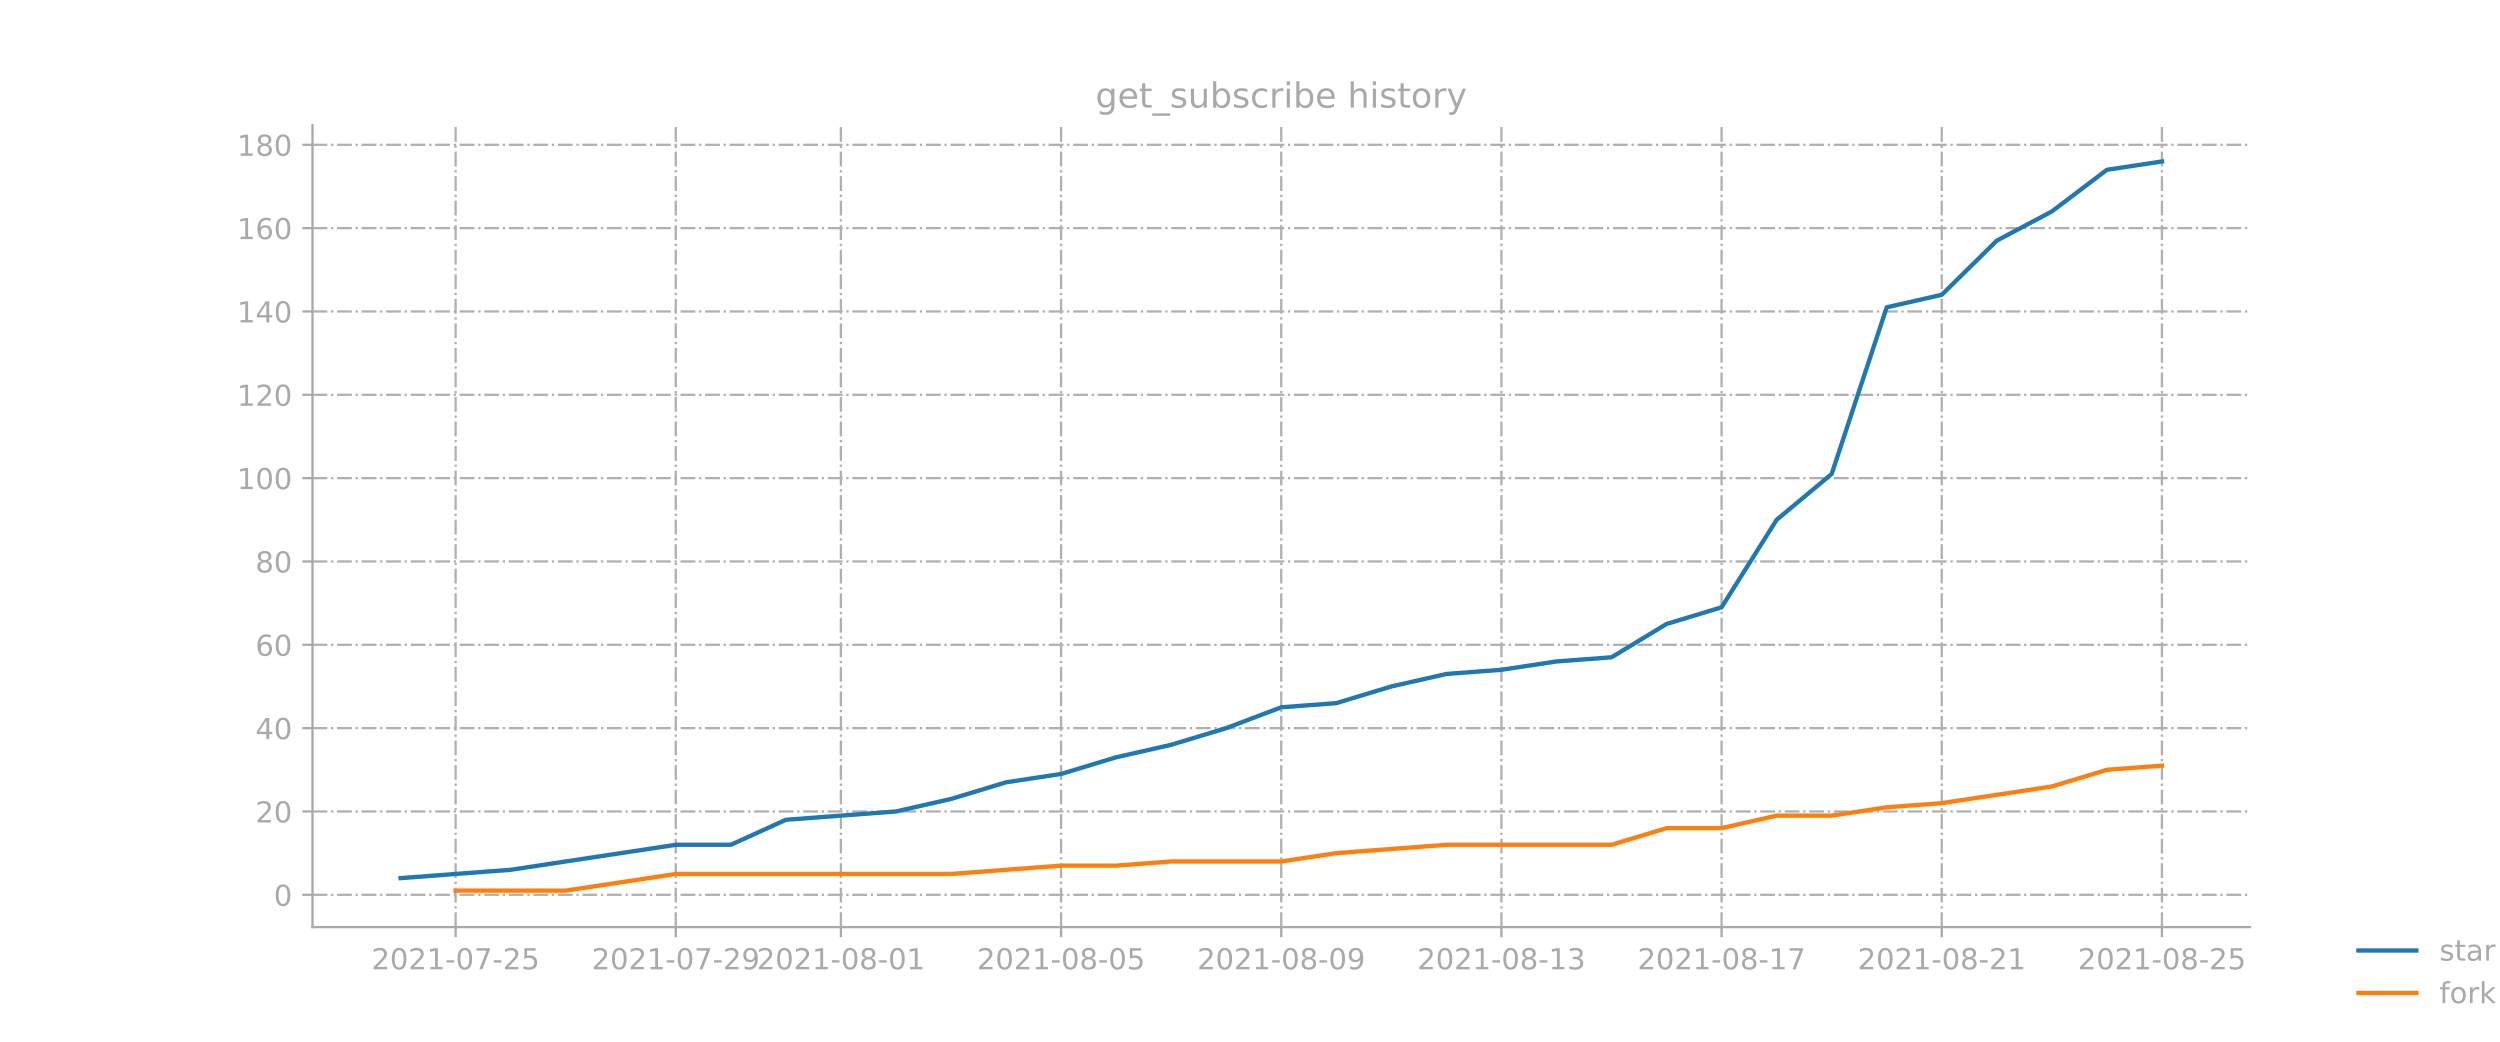
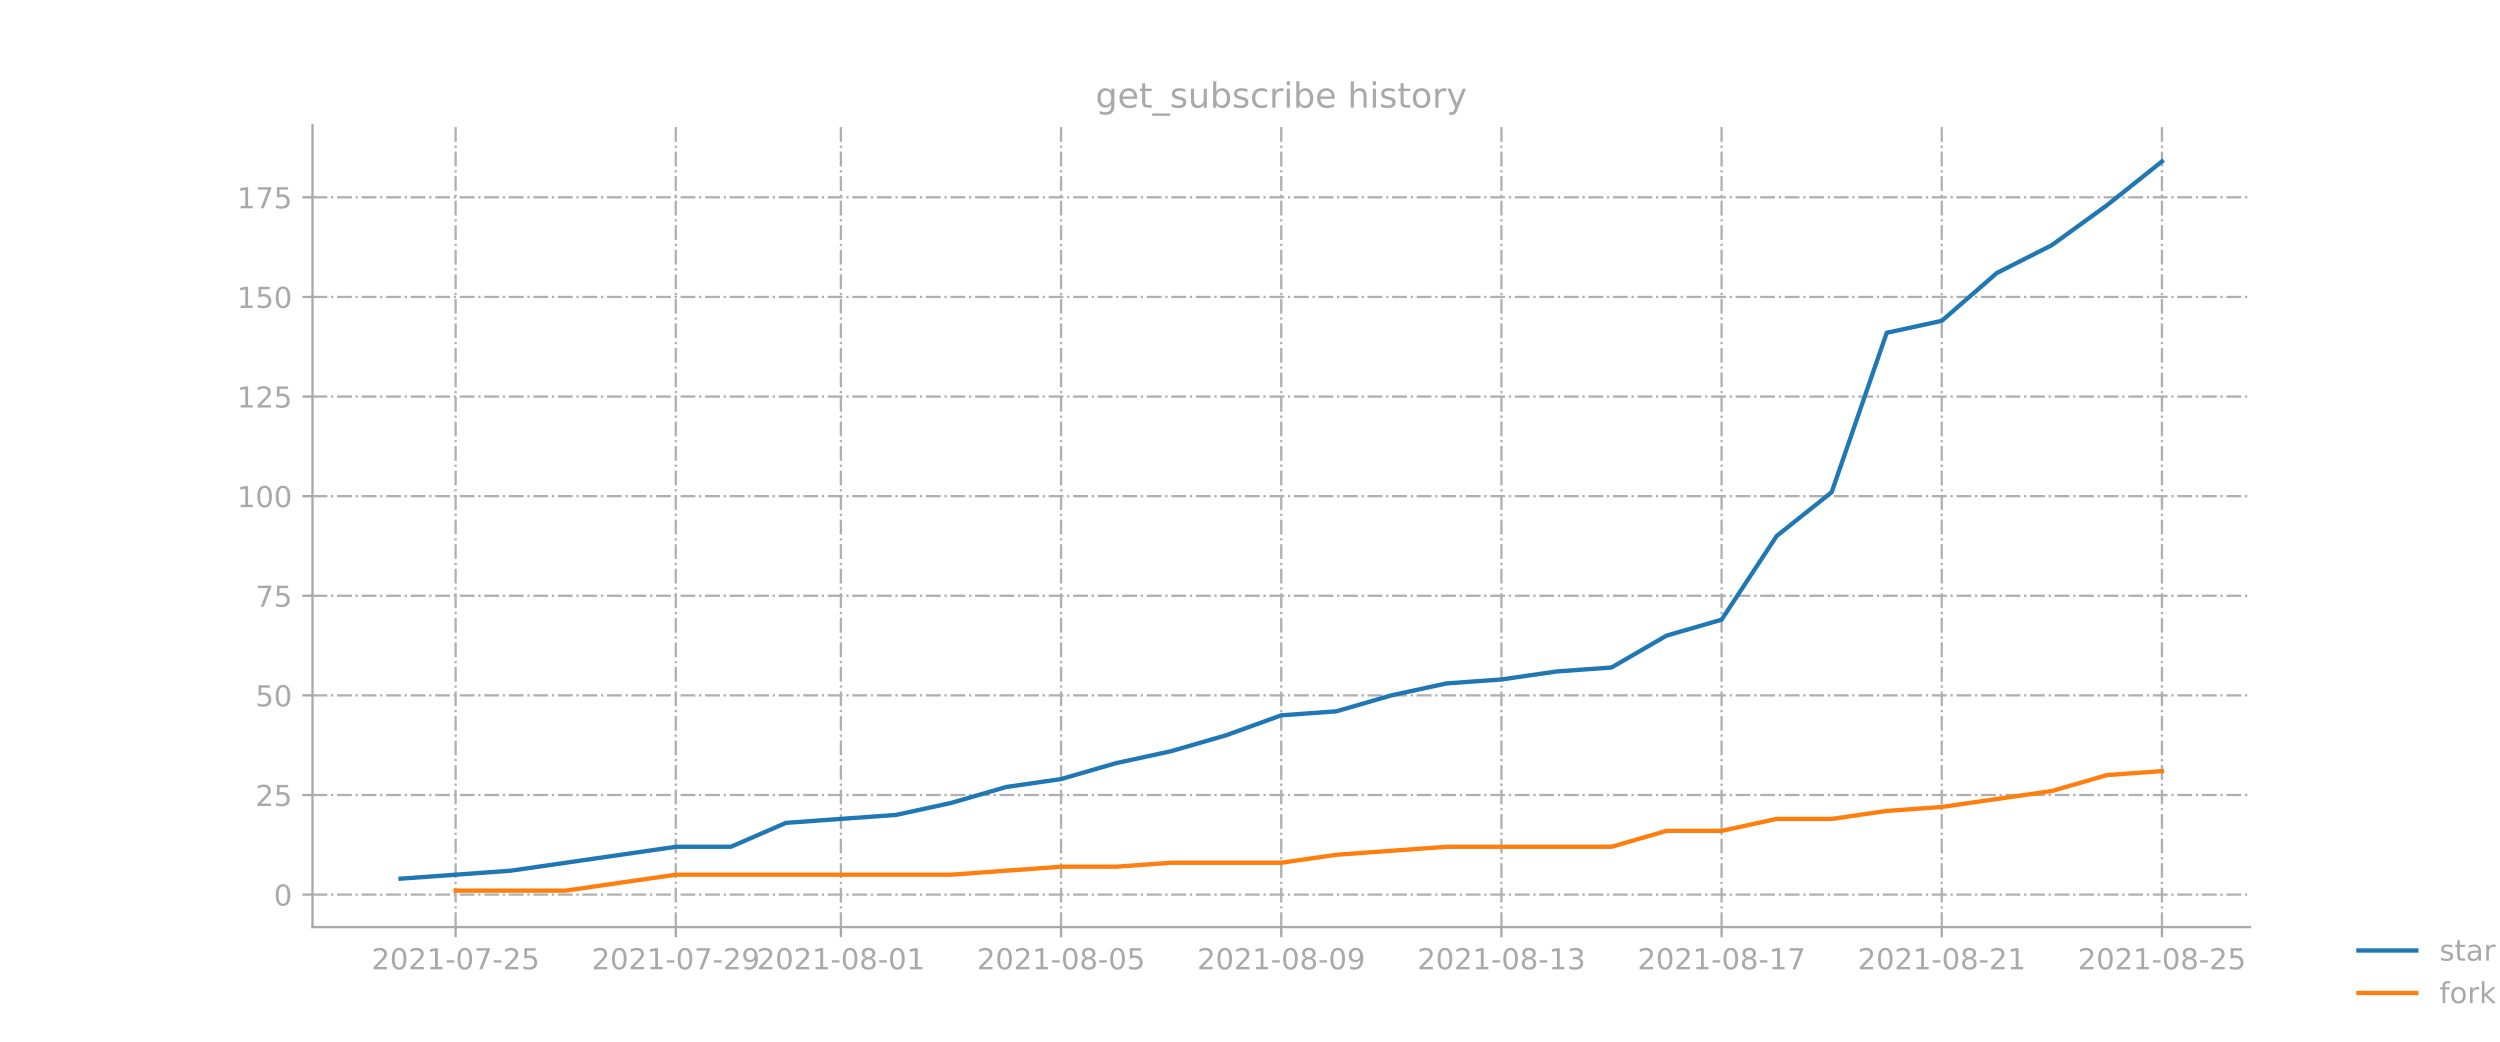
<svg xmlns="http://www.w3.org/2000/svg" xmlns:xlink="http://www.w3.org/1999/xlink" height="360pt" version="1.1" viewBox="0 0 864 360" width="864pt">
  <defs>
    <style type="text/css">*{stroke-linecap:butt;stroke-linejoin:round;}</style>
  </defs>
  <g id="figure_1">
    <g id="patch_1">
      <path d="M 0 360  L 864 360  L 864 0  L 0 0  z " style="fill:none;opacity:0;" />
    </g>
    <g id="axes_1">
      <g id="patch_2">
        <path d="M 108 320.4  L 777.6 320.4  L 777.6 43.2  L 108 43.2  z " style="fill:none;opacity:0;" />
      </g>
      <g id="matplotlib.axis_1">
        <g id="xtick_1">
          <g id="line2d_1">
-             <path clip-path="url(#p107ce3ebb6)" d="M 157.459 320.4  L 157.459 43.2  " style="fill:none;stroke:#b0b0b0;stroke-dasharray:5.12,1.28,0.8,1.28;stroke-dashoffset:0;stroke-width:0.8;" />
+             <path clip-path="url(#p803d19dcb1)" d="M 157.459 320.4  L 157.459 43.2  " style="fill:none;stroke:#b0b0b0;stroke-dasharray:5.12,1.28,0.8,1.28;stroke-dashoffset:0;stroke-width:0.8;" />
          </g>
          <g id="line2d_2">
            <defs>
-               <path d="M 0 0  L 0 3.5  " id="m30a143516e" style="stroke:#a9a9a9;stroke-width:0.8;" />
+               <path d="M 0 0  L 0 3.5  " id="mde7a9a4453" style="stroke:#a9a9a9;stroke-width:0.8;" />
            </defs>
            <g>
-               <use style="fill:#a9a9a9;stroke:#a9a9a9;stroke-width:0.8;" x="157.459" xlink:href="#m30a143516e" y="320.4" />
+               <use style="fill:#a9a9a9;stroke:#a9a9a9;stroke-width:0.8;" x="157.459" xlink:href="#mde7a9a4453" y="320.4" />
            </g>
          </g>
          <g id="text_1">
            <g style="fill:#a9a9a9;" transform="translate(128.4013 334.9984)scale(0.1 -0.1)">
              <defs>
                <path d="M 1228 531  L 3431 531  L 3431 0  L 469 0  L 469 531  Q 828 903 1448 1529  Q 2069 2156 2228 2338  Q 2531 2678 2651 2914  Q 2772 3150 2772 3378  Q 2772 3750 2511 3984  Q 2250 4219 1831 4219  Q 1534 4219 1204 4116  Q 875 4013 500 3803  L 500 4441  Q 881 4594 1212 4672  Q 1544 4750 1819 4750  Q 2544 4750 2975 4387  Q 3406 4025 3406 3419  Q 3406 3131 3298 2873  Q 3191 2616 2906 2266  Q 2828 2175 2409 1742  Q 1991 1309 1228 531  z " id="DejaVuSans-32" transform="scale(0.015625)" />
                <path d="M 2034 4250  Q 1547 4250 1301 3770  Q 1056 3291 1056 2328  Q 1056 1369 1301 889  Q 1547 409 2034 409  Q 2525 409 2770 889  Q 3016 1369 3016 2328  Q 3016 3291 2770 3770  Q 2525 4250 2034 4250  z M 2034 4750  Q 2819 4750 3233 4129  Q 3647 3509 3647 2328  Q 3647 1150 3233 529  Q 2819 -91 2034 -91  Q 1250 -91 836 529  Q 422 1150 422 2328  Q 422 3509 836 4129  Q 1250 4750 2034 4750  z " id="DejaVuSans-30" transform="scale(0.015625)" />
                <path d="M 794 531  L 1825 531  L 1825 4091  L 703 3866  L 703 4441  L 1819 4666  L 2450 4666  L 2450 531  L 3481 531  L 3481 0  L 794 0  L 794 531  z " id="DejaVuSans-31" transform="scale(0.015625)" />
                <path d="M 313 2009  L 1997 2009  L 1997 1497  L 313 1497  L 313 2009  z " id="DejaVuSans-2d" transform="scale(0.015625)" />
                <path d="M 525 4666  L 3525 4666  L 3525 4397  L 1831 0  L 1172 0  L 2766 4134  L 525 4134  L 525 4666  z " id="DejaVuSans-37" transform="scale(0.015625)" />
                <path d="M 691 4666  L 3169 4666  L 3169 4134  L 1269 4134  L 1269 2991  Q 1406 3038 1543 3061  Q 1681 3084 1819 3084  Q 2600 3084 3056 2656  Q 3513 2228 3513 1497  Q 3513 744 3044 326  Q 2575 -91 1722 -91  Q 1428 -91 1123 -41  Q 819 9 494 109  L 494 744  Q 775 591 1075 516  Q 1375 441 1709 441  Q 2250 441 2565 725  Q 2881 1009 2881 1497  Q 2881 1984 2565 2268  Q 2250 2553 1709 2553  Q 1456 2553 1204 2497  Q 953 2441 691 2322  L 691 4666  z " id="DejaVuSans-35" transform="scale(0.015625)" />
              </defs>
              <use xlink:href="#DejaVuSans-32" />
              <use x="63.623" xlink:href="#DejaVuSans-30" />
              <use x="127.246" xlink:href="#DejaVuSans-32" />
              <use x="190.869" xlink:href="#DejaVuSans-31" />
              <use x="254.492" xlink:href="#DejaVuSans-2d" />
              <use x="290.576" xlink:href="#DejaVuSans-30" />
              <use x="354.199" xlink:href="#DejaVuSans-37" />
              <use x="417.822" xlink:href="#DejaVuSans-2d" />
              <use x="453.906" xlink:href="#DejaVuSans-32" />
              <use x="517.529" xlink:href="#DejaVuSans-35" />
            </g>
          </g>
        </g>
        <g id="xtick_2">
          <g id="line2d_3">
-             <path clip-path="url(#p107ce3ebb6)" d="M 233.55 320.4  L 233.55 43.2  " style="fill:none;stroke:#b0b0b0;stroke-dasharray:5.12,1.28,0.8,1.28;stroke-dashoffset:0;stroke-width:0.8;" />
+             <path clip-path="url(#p803d19dcb1)" d="M 233.55 320.4  L 233.55 43.2  " style="fill:none;stroke:#b0b0b0;stroke-dasharray:5.12,1.28,0.8,1.28;stroke-dashoffset:0;stroke-width:0.8;" />
          </g>
          <g id="line2d_4">
            <g>
-               <use style="fill:#a9a9a9;stroke:#a9a9a9;stroke-width:0.8;" x="233.55" xlink:href="#m30a143516e" y="320.4" />
+               <use style="fill:#a9a9a9;stroke:#a9a9a9;stroke-width:0.8;" x="233.55" xlink:href="#mde7a9a4453" y="320.4" />
            </g>
          </g>
          <g id="text_2">
            <g style="fill:#a9a9a9;" transform="translate(204.4922 334.9984)scale(0.1 -0.1)">
              <defs>
                <path d="M 703 97  L 703 672  Q 941 559 1184 500  Q 1428 441 1663 441  Q 2288 441 2617 861  Q 2947 1281 2994 2138  Q 2813 1869 2534 1725  Q 2256 1581 1919 1581  Q 1219 1581 811 2004  Q 403 2428 403 3163  Q 403 3881 828 4315  Q 1253 4750 1959 4750  Q 2769 4750 3195 4129  Q 3622 3509 3622 2328  Q 3622 1225 3098 567  Q 2575 -91 1691 -91  Q 1453 -91 1209 -44  Q 966 3 703 97  z M 1959 2075  Q 2384 2075 2632 2365  Q 2881 2656 2881 3163  Q 2881 3666 2632 3958  Q 2384 4250 1959 4250  Q 1534 4250 1286 3958  Q 1038 3666 1038 3163  Q 1038 2656 1286 2365  Q 1534 2075 1959 2075  z " id="DejaVuSans-39" transform="scale(0.015625)" />
              </defs>
              <use xlink:href="#DejaVuSans-32" />
              <use x="63.623" xlink:href="#DejaVuSans-30" />
              <use x="127.246" xlink:href="#DejaVuSans-32" />
              <use x="190.869" xlink:href="#DejaVuSans-31" />
              <use x="254.492" xlink:href="#DejaVuSans-2d" />
              <use x="290.576" xlink:href="#DejaVuSans-30" />
              <use x="354.199" xlink:href="#DejaVuSans-37" />
              <use x="417.822" xlink:href="#DejaVuSans-2d" />
              <use x="453.906" xlink:href="#DejaVuSans-32" />
              <use x="517.529" xlink:href="#DejaVuSans-39" />
            </g>
          </g>
        </g>
        <g id="xtick_3">
          <g id="line2d_5">
-             <path clip-path="url(#p107ce3ebb6)" d="M 290.618 320.4  L 290.618 43.2  " style="fill:none;stroke:#b0b0b0;stroke-dasharray:5.12,1.28,0.8,1.28;stroke-dashoffset:0;stroke-width:0.8;" />
+             <path clip-path="url(#p803d19dcb1)" d="M 290.618 320.4  L 290.618 43.2  " style="fill:none;stroke:#b0b0b0;stroke-dasharray:5.12,1.28,0.8,1.28;stroke-dashoffset:0;stroke-width:0.8;" />
          </g>
          <g id="line2d_6">
            <g>
-               <use style="fill:#a9a9a9;stroke:#a9a9a9;stroke-width:0.8;" x="290.618" xlink:href="#m30a143516e" y="320.4" />
+               <use style="fill:#a9a9a9;stroke:#a9a9a9;stroke-width:0.8;" x="290.618" xlink:href="#mde7a9a4453" y="320.4" />
            </g>
          </g>
          <g id="text_3">
            <g style="fill:#a9a9a9;" transform="translate(261.5604 334.9984)scale(0.1 -0.1)">
              <defs>
                <path d="M 2034 2216  Q 1584 2216 1326 1975  Q 1069 1734 1069 1313  Q 1069 891 1326 650  Q 1584 409 2034 409  Q 2484 409 2743 651  Q 3003 894 3003 1313  Q 3003 1734 2745 1975  Q 2488 2216 2034 2216  z M 1403 2484  Q 997 2584 770 2862  Q 544 3141 544 3541  Q 544 4100 942 4425  Q 1341 4750 2034 4750  Q 2731 4750 3128 4425  Q 3525 4100 3525 3541  Q 3525 3141 3298 2862  Q 3072 2584 2669 2484  Q 3125 2378 3379 2068  Q 3634 1759 3634 1313  Q 3634 634 3220 271  Q 2806 -91 2034 -91  Q 1263 -91 848 271  Q 434 634 434 1313  Q 434 1759 690 2068  Q 947 2378 1403 2484  z M 1172 3481  Q 1172 3119 1398 2916  Q 1625 2713 2034 2713  Q 2441 2713 2670 2916  Q 2900 3119 2900 3481  Q 2900 3844 2670 4047  Q 2441 4250 2034 4250  Q 1625 4250 1398 4047  Q 1172 3844 1172 3481  z " id="DejaVuSans-38" transform="scale(0.015625)" />
              </defs>
              <use xlink:href="#DejaVuSans-32" />
              <use x="63.623" xlink:href="#DejaVuSans-30" />
              <use x="127.246" xlink:href="#DejaVuSans-32" />
              <use x="190.869" xlink:href="#DejaVuSans-31" />
              <use x="254.492" xlink:href="#DejaVuSans-2d" />
              <use x="290.576" xlink:href="#DejaVuSans-30" />
              <use x="354.199" xlink:href="#DejaVuSans-38" />
              <use x="417.822" xlink:href="#DejaVuSans-2d" />
              <use x="453.906" xlink:href="#DejaVuSans-30" />
              <use x="517.529" xlink:href="#DejaVuSans-31" />
            </g>
          </g>
        </g>
        <g id="xtick_4">
          <g id="line2d_7">
-             <path clip-path="url(#p107ce3ebb6)" d="M 366.709 320.4  L 366.709 43.2  " style="fill:none;stroke:#b0b0b0;stroke-dasharray:5.12,1.28,0.8,1.28;stroke-dashoffset:0;stroke-width:0.8;" />
+             <path clip-path="url(#p803d19dcb1)" d="M 366.709 320.4  L 366.709 43.2  " style="fill:none;stroke:#b0b0b0;stroke-dasharray:5.12,1.28,0.8,1.28;stroke-dashoffset:0;stroke-width:0.8;" />
          </g>
          <g id="line2d_8">
            <g>
-               <use style="fill:#a9a9a9;stroke:#a9a9a9;stroke-width:0.8;" x="366.709" xlink:href="#m30a143516e" y="320.4" />
+               <use style="fill:#a9a9a9;stroke:#a9a9a9;stroke-width:0.8;" x="366.709" xlink:href="#mde7a9a4453" y="320.4" />
            </g>
          </g>
          <g id="text_4">
            <g style="fill:#a9a9a9;" transform="translate(337.6513 334.9984)scale(0.1 -0.1)">
              <use xlink:href="#DejaVuSans-32" />
              <use x="63.623" xlink:href="#DejaVuSans-30" />
              <use x="127.246" xlink:href="#DejaVuSans-32" />
              <use x="190.869" xlink:href="#DejaVuSans-31" />
              <use x="254.492" xlink:href="#DejaVuSans-2d" />
              <use x="290.576" xlink:href="#DejaVuSans-30" />
              <use x="354.199" xlink:href="#DejaVuSans-38" />
              <use x="417.822" xlink:href="#DejaVuSans-2d" />
              <use x="453.906" xlink:href="#DejaVuSans-30" />
              <use x="517.529" xlink:href="#DejaVuSans-35" />
            </g>
          </g>
        </g>
        <g id="xtick_5">
          <g id="line2d_9">
-             <path clip-path="url(#p107ce3ebb6)" d="M 442.8 320.4  L 442.8 43.2  " style="fill:none;stroke:#b0b0b0;stroke-dasharray:5.12,1.28,0.8,1.28;stroke-dashoffset:0;stroke-width:0.8;" />
+             <path clip-path="url(#p803d19dcb1)" d="M 442.8 320.4  L 442.8 43.2  " style="fill:none;stroke:#b0b0b0;stroke-dasharray:5.12,1.28,0.8,1.28;stroke-dashoffset:0;stroke-width:0.8;" />
          </g>
          <g id="line2d_10">
            <g>
-               <use style="fill:#a9a9a9;stroke:#a9a9a9;stroke-width:0.8;" x="442.8" xlink:href="#m30a143516e" y="320.4" />
+               <use style="fill:#a9a9a9;stroke:#a9a9a9;stroke-width:0.8;" x="442.8" xlink:href="#mde7a9a4453" y="320.4" />
            </g>
          </g>
          <g id="text_5">
            <g style="fill:#a9a9a9;" transform="translate(413.7422 334.9984)scale(0.1 -0.1)">
              <use xlink:href="#DejaVuSans-32" />
              <use x="63.623" xlink:href="#DejaVuSans-30" />
              <use x="127.246" xlink:href="#DejaVuSans-32" />
              <use x="190.869" xlink:href="#DejaVuSans-31" />
              <use x="254.492" xlink:href="#DejaVuSans-2d" />
              <use x="290.576" xlink:href="#DejaVuSans-30" />
              <use x="354.199" xlink:href="#DejaVuSans-38" />
              <use x="417.822" xlink:href="#DejaVuSans-2d" />
              <use x="453.906" xlink:href="#DejaVuSans-30" />
              <use x="517.529" xlink:href="#DejaVuSans-39" />
            </g>
          </g>
        </g>
        <g id="xtick_6">
          <g id="line2d_11">
-             <path clip-path="url(#p107ce3ebb6)" d="M 518.891 320.4  L 518.891 43.2  " style="fill:none;stroke:#b0b0b0;stroke-dasharray:5.12,1.28,0.8,1.28;stroke-dashoffset:0;stroke-width:0.8;" />
+             <path clip-path="url(#p803d19dcb1)" d="M 518.891 320.4  L 518.891 43.2  " style="fill:none;stroke:#b0b0b0;stroke-dasharray:5.12,1.28,0.8,1.28;stroke-dashoffset:0;stroke-width:0.8;" />
          </g>
          <g id="line2d_12">
            <g>
-               <use style="fill:#a9a9a9;stroke:#a9a9a9;stroke-width:0.8;" x="518.891" xlink:href="#m30a143516e" y="320.4" />
+               <use style="fill:#a9a9a9;stroke:#a9a9a9;stroke-width:0.8;" x="518.891" xlink:href="#mde7a9a4453" y="320.4" />
            </g>
          </g>
          <g id="text_6">
            <g style="fill:#a9a9a9;" transform="translate(489.8331 334.9984)scale(0.1 -0.1)">
              <defs>
                <path d="M 2597 2516  Q 3050 2419 3304 2112  Q 3559 1806 3559 1356  Q 3559 666 3084 287  Q 2609 -91 1734 -91  Q 1441 -91 1130 -33  Q 819 25 488 141  L 488 750  Q 750 597 1062 519  Q 1375 441 1716 441  Q 2309 441 2620 675  Q 2931 909 2931 1356  Q 2931 1769 2642 2001  Q 2353 2234 1838 2234  L 1294 2234  L 1294 2753  L 1863 2753  Q 2328 2753 2575 2939  Q 2822 3125 2822 3475  Q 2822 3834 2567 4026  Q 2313 4219 1838 4219  Q 1578 4219 1281 4162  Q 984 4106 628 3988  L 628 4550  Q 988 4650 1302 4700  Q 1616 4750 1894 4750  Q 2613 4750 3031 4423  Q 3450 4097 3450 3541  Q 3450 3153 3228 2886  Q 3006 2619 2597 2516  z " id="DejaVuSans-33" transform="scale(0.015625)" />
              </defs>
              <use xlink:href="#DejaVuSans-32" />
              <use x="63.623" xlink:href="#DejaVuSans-30" />
              <use x="127.246" xlink:href="#DejaVuSans-32" />
              <use x="190.869" xlink:href="#DejaVuSans-31" />
              <use x="254.492" xlink:href="#DejaVuSans-2d" />
              <use x="290.576" xlink:href="#DejaVuSans-30" />
              <use x="354.199" xlink:href="#DejaVuSans-38" />
              <use x="417.822" xlink:href="#DejaVuSans-2d" />
              <use x="453.906" xlink:href="#DejaVuSans-31" />
              <use x="517.529" xlink:href="#DejaVuSans-33" />
            </g>
          </g>
        </g>
        <g id="xtick_7">
          <g id="line2d_13">
-             <path clip-path="url(#p107ce3ebb6)" d="M 594.982 320.4  L 594.982 43.2  " style="fill:none;stroke:#b0b0b0;stroke-dasharray:5.12,1.28,0.8,1.28;stroke-dashoffset:0;stroke-width:0.8;" />
+             <path clip-path="url(#p803d19dcb1)" d="M 594.982 320.4  L 594.982 43.2  " style="fill:none;stroke:#b0b0b0;stroke-dasharray:5.12,1.28,0.8,1.28;stroke-dashoffset:0;stroke-width:0.8;" />
          </g>
          <g id="line2d_14">
            <g>
-               <use style="fill:#a9a9a9;stroke:#a9a9a9;stroke-width:0.8;" x="594.982" xlink:href="#m30a143516e" y="320.4" />
+               <use style="fill:#a9a9a9;stroke:#a9a9a9;stroke-width:0.8;" x="594.982" xlink:href="#mde7a9a4453" y="320.4" />
            </g>
          </g>
          <g id="text_7">
            <g style="fill:#a9a9a9;" transform="translate(565.924 334.9984)scale(0.1 -0.1)">
              <use xlink:href="#DejaVuSans-32" />
              <use x="63.623" xlink:href="#DejaVuSans-30" />
              <use x="127.246" xlink:href="#DejaVuSans-32" />
              <use x="190.869" xlink:href="#DejaVuSans-31" />
              <use x="254.492" xlink:href="#DejaVuSans-2d" />
              <use x="290.576" xlink:href="#DejaVuSans-30" />
              <use x="354.199" xlink:href="#DejaVuSans-38" />
              <use x="417.822" xlink:href="#DejaVuSans-2d" />
              <use x="453.906" xlink:href="#DejaVuSans-31" />
              <use x="517.529" xlink:href="#DejaVuSans-37" />
            </g>
          </g>
        </g>
        <g id="xtick_8">
          <g id="line2d_15">
-             <path clip-path="url(#p107ce3ebb6)" d="M 671.073 320.4  L 671.073 43.2  " style="fill:none;stroke:#b0b0b0;stroke-dasharray:5.12,1.28,0.8,1.28;stroke-dashoffset:0;stroke-width:0.8;" />
+             <path clip-path="url(#p803d19dcb1)" d="M 671.073 320.4  L 671.073 43.2  " style="fill:none;stroke:#b0b0b0;stroke-dasharray:5.12,1.28,0.8,1.28;stroke-dashoffset:0;stroke-width:0.8;" />
          </g>
          <g id="line2d_16">
            <g>
-               <use style="fill:#a9a9a9;stroke:#a9a9a9;stroke-width:0.8;" x="671.073" xlink:href="#m30a143516e" y="320.4" />
+               <use style="fill:#a9a9a9;stroke:#a9a9a9;stroke-width:0.8;" x="671.073" xlink:href="#mde7a9a4453" y="320.4" />
            </g>
          </g>
          <g id="text_8">
            <g style="fill:#a9a9a9;" transform="translate(642.0149 334.9984)scale(0.1 -0.1)">
              <use xlink:href="#DejaVuSans-32" />
              <use x="63.623" xlink:href="#DejaVuSans-30" />
              <use x="127.246" xlink:href="#DejaVuSans-32" />
              <use x="190.869" xlink:href="#DejaVuSans-31" />
              <use x="254.492" xlink:href="#DejaVuSans-2d" />
              <use x="290.576" xlink:href="#DejaVuSans-30" />
              <use x="354.199" xlink:href="#DejaVuSans-38" />
              <use x="417.822" xlink:href="#DejaVuSans-2d" />
              <use x="453.906" xlink:href="#DejaVuSans-32" />
              <use x="517.529" xlink:href="#DejaVuSans-31" />
            </g>
          </g>
        </g>
        <g id="xtick_9">
          <g id="line2d_17">
-             <path clip-path="url(#p107ce3ebb6)" d="M 747.164 320.4  L 747.164 43.2  " style="fill:none;stroke:#b0b0b0;stroke-dasharray:5.12,1.28,0.8,1.28;stroke-dashoffset:0;stroke-width:0.8;" />
+             <path clip-path="url(#p803d19dcb1)" d="M 747.164 320.4  L 747.164 43.2  " style="fill:none;stroke:#b0b0b0;stroke-dasharray:5.12,1.28,0.8,1.28;stroke-dashoffset:0;stroke-width:0.8;" />
          </g>
          <g id="line2d_18">
            <g>
-               <use style="fill:#a9a9a9;stroke:#a9a9a9;stroke-width:0.8;" x="747.164" xlink:href="#m30a143516e" y="320.4" />
+               <use style="fill:#a9a9a9;stroke:#a9a9a9;stroke-width:0.8;" x="747.164" xlink:href="#mde7a9a4453" y="320.4" />
            </g>
          </g>
          <g id="text_9">
            <g style="fill:#a9a9a9;" transform="translate(718.1058 334.9984)scale(0.1 -0.1)">
              <use xlink:href="#DejaVuSans-32" />
              <use x="63.623" xlink:href="#DejaVuSans-30" />
              <use x="127.246" xlink:href="#DejaVuSans-32" />
              <use x="190.869" xlink:href="#DejaVuSans-31" />
              <use x="254.492" xlink:href="#DejaVuSans-2d" />
              <use x="290.576" xlink:href="#DejaVuSans-30" />
              <use x="354.199" xlink:href="#DejaVuSans-38" />
              <use x="417.822" xlink:href="#DejaVuSans-2d" />
              <use x="453.906" xlink:href="#DejaVuSans-32" />
              <use x="517.529" xlink:href="#DejaVuSans-35" />
            </g>
          </g>
        </g>
      </g>
      <g id="matplotlib.axis_2">
        <g id="ytick_1">
          <g id="line2d_19">
-             <path clip-path="url(#p107ce3ebb6)" d="M 108 309.24  L 777.6 309.24  " style="fill:none;stroke:#b0b0b0;stroke-dasharray:5.12,1.28,0.8,1.28;stroke-dashoffset:0;stroke-width:0.8;" />
+             <path clip-path="url(#p803d19dcb1)" d="M 108 309.177  L 777.6 309.177  " style="fill:none;stroke:#b0b0b0;stroke-dasharray:5.12,1.28,0.8,1.28;stroke-dashoffset:0;stroke-width:0.8;" />
          </g>
          <g id="line2d_20">
            <defs>
-               <path d="M 0 0  L -3.5 0  " id="m8cefbd69eb" style="stroke:#a9a9a9;stroke-width:0.8;" />
+               <path d="M 0 0  L -3.5 0  " id="m5118458215" style="stroke:#a9a9a9;stroke-width:0.8;" />
            </defs>
            <g>
-               <use style="fill:#a9a9a9;stroke:#a9a9a9;stroke-width:0.8;" x="108" xlink:href="#m8cefbd69eb" y="309.24" />
+               <use style="fill:#a9a9a9;stroke:#a9a9a9;stroke-width:0.8;" x="108" xlink:href="#m5118458215" y="309.177" />
            </g>
          </g>
          <g id="text_10">
-             <g style="fill:#a9a9a9;" transform="translate(94.6375 313.0392)scale(0.1 -0.1)">
+             <g style="fill:#a9a9a9;" transform="translate(94.6375 312.9763)scale(0.1 -0.1)">
              <use xlink:href="#DejaVuSans-30" />
            </g>
          </g>
        </g>
        <g id="ytick_2">
          <g id="line2d_21">
-             <path clip-path="url(#p107ce3ebb6)" d="M 108 280.44  L 777.6 280.44  " style="fill:none;stroke:#b0b0b0;stroke-dasharray:5.12,1.28,0.8,1.28;stroke-dashoffset:0;stroke-width:0.8;" />
+             <path clip-path="url(#p803d19dcb1)" d="M 108 274.751  L 777.6 274.751  " style="fill:none;stroke:#b0b0b0;stroke-dasharray:5.12,1.28,0.8,1.28;stroke-dashoffset:0;stroke-width:0.8;" />
          </g>
          <g id="line2d_22">
            <g>
-               <use style="fill:#a9a9a9;stroke:#a9a9a9;stroke-width:0.8;" x="108" xlink:href="#m8cefbd69eb" y="280.44" />
+               <use style="fill:#a9a9a9;stroke:#a9a9a9;stroke-width:0.8;" x="108" xlink:href="#m5118458215" y="274.751" />
            </g>
          </g>
          <g id="text_11">
-             <g style="fill:#a9a9a9;" transform="translate(88.275 284.2392)scale(0.1 -0.1)">
-               <use xlink:href="#DejaVuSans-32" />
-               <use x="63.623" xlink:href="#DejaVuSans-30" />
+             <g style="fill:#a9a9a9;" transform="translate(88.275 278.55)scale(0.1 -0.1)">
+               <use xlink:href="#DejaVuSans-32" />
+               <use x="63.623" xlink:href="#DejaVuSans-35" />
            </g>
          </g>
        </g>
        <g id="ytick_3">
          <g id="line2d_23">
-             <path clip-path="url(#p107ce3ebb6)" d="M 108 251.64  L 777.6 251.64  " style="fill:none;stroke:#b0b0b0;stroke-dasharray:5.12,1.28,0.8,1.28;stroke-dashoffset:0;stroke-width:0.8;" />
+             <path clip-path="url(#p803d19dcb1)" d="M 108 240.325  L 777.6 240.325  " style="fill:none;stroke:#b0b0b0;stroke-dasharray:5.12,1.28,0.8,1.28;stroke-dashoffset:0;stroke-width:0.8;" />
          </g>
          <g id="line2d_24">
            <g>
-               <use style="fill:#a9a9a9;stroke:#a9a9a9;stroke-width:0.8;" x="108" xlink:href="#m8cefbd69eb" y="251.64" />
+               <use style="fill:#a9a9a9;stroke:#a9a9a9;stroke-width:0.8;" x="108" xlink:href="#m5118458215" y="240.325" />
            </g>
          </g>
          <g id="text_12">
-             <g style="fill:#a9a9a9;" transform="translate(88.275 255.4392)scale(0.1 -0.1)">
-               <defs>
-                 <path d="M 2419 4116  L 825 1625  L 2419 1625  L 2419 4116  z M 2253 4666  L 3047 4666  L 3047 1625  L 3713 1625  L 3713 1100  L 3047 1100  L 3047 0  L 2419 0  L 2419 1100  L 313 1100  L 313 1709  L 2253 4666  z " id="DejaVuSans-34" transform="scale(0.015625)" />
-               </defs>
-               <use xlink:href="#DejaVuSans-34" />
+             <g style="fill:#a9a9a9;" transform="translate(88.275 244.1238)scale(0.1 -0.1)">
+               <use xlink:href="#DejaVuSans-35" />
              <use x="63.623" xlink:href="#DejaVuSans-30" />
            </g>
          </g>
        </g>
        <g id="ytick_4">
          <g id="line2d_25">
-             <path clip-path="url(#p107ce3ebb6)" d="M 108 222.84  L 777.6 222.84  " style="fill:none;stroke:#b0b0b0;stroke-dasharray:5.12,1.28,0.8,1.28;stroke-dashoffset:0;stroke-width:0.8;" />
+             <path clip-path="url(#p803d19dcb1)" d="M 108 205.898  L 777.6 205.898  " style="fill:none;stroke:#b0b0b0;stroke-dasharray:5.12,1.28,0.8,1.28;stroke-dashoffset:0;stroke-width:0.8;" />
          </g>
          <g id="line2d_26">
            <g>
-               <use style="fill:#a9a9a9;stroke:#a9a9a9;stroke-width:0.8;" x="108" xlink:href="#m8cefbd69eb" y="222.84" />
+               <use style="fill:#a9a9a9;stroke:#a9a9a9;stroke-width:0.8;" x="108" xlink:href="#m5118458215" y="205.898" />
            </g>
          </g>
          <g id="text_13">
-             <g style="fill:#a9a9a9;" transform="translate(88.275 226.6392)scale(0.1 -0.1)">
-               <defs>
-                 <path d="M 2113 2584  Q 1688 2584 1439 2293  Q 1191 2003 1191 1497  Q 1191 994 1439 701  Q 1688 409 2113 409  Q 2538 409 2786 701  Q 3034 994 3034 1497  Q 3034 2003 2786 2293  Q 2538 2584 2113 2584  z M 3366 4563  L 3366 3988  Q 3128 4100 2886 4159  Q 2644 4219 2406 4219  Q 1781 4219 1451 3797  Q 1122 3375 1075 2522  Q 1259 2794 1537 2939  Q 1816 3084 2150 3084  Q 2853 3084 3261 2657  Q 3669 2231 3669 1497  Q 3669 778 3244 343  Q 2819 -91 2113 -91  Q 1303 -91 875 529  Q 447 1150 447 2328  Q 447 3434 972 4092  Q 1497 4750 2381 4750  Q 2619 4750 2861 4703  Q 3103 4656 3366 4563  z " id="DejaVuSans-36" transform="scale(0.015625)" />
-               </defs>
-               <use xlink:href="#DejaVuSans-36" />
-               <use x="63.623" xlink:href="#DejaVuSans-30" />
+             <g style="fill:#a9a9a9;" transform="translate(88.275 209.6976)scale(0.1 -0.1)">
+               <use xlink:href="#DejaVuSans-37" />
+               <use x="63.623" xlink:href="#DejaVuSans-35" />
            </g>
          </g>
        </g>
        <g id="ytick_5">
          <g id="line2d_27">
-             <path clip-path="url(#p107ce3ebb6)" d="M 108 194.04  L 777.6 194.04  " style="fill:none;stroke:#b0b0b0;stroke-dasharray:5.12,1.28,0.8,1.28;stroke-dashoffset:0;stroke-width:0.8;" />
+             <path clip-path="url(#p803d19dcb1)" d="M 108 171.472  L 777.6 171.472  " style="fill:none;stroke:#b0b0b0;stroke-dasharray:5.12,1.28,0.8,1.28;stroke-dashoffset:0;stroke-width:0.8;" />
          </g>
          <g id="line2d_28">
            <g>
-               <use style="fill:#a9a9a9;stroke:#a9a9a9;stroke-width:0.8;" x="108" xlink:href="#m8cefbd69eb" y="194.04" />
+               <use style="fill:#a9a9a9;stroke:#a9a9a9;stroke-width:0.8;" x="108" xlink:href="#m5118458215" y="171.472" />
            </g>
          </g>
          <g id="text_14">
-             <g style="fill:#a9a9a9;" transform="translate(88.275 197.8392)scale(0.1 -0.1)">
-               <use xlink:href="#DejaVuSans-38" />
-               <use x="63.623" xlink:href="#DejaVuSans-30" />
+             <g style="fill:#a9a9a9;" transform="translate(81.9125 175.2714)scale(0.1 -0.1)">
+               <use xlink:href="#DejaVuSans-31" />
+               <use x="63.623" xlink:href="#DejaVuSans-30" />
+               <use x="127.246" xlink:href="#DejaVuSans-30" />
            </g>
          </g>
        </g>
        <g id="ytick_6">
          <g id="line2d_29">
-             <path clip-path="url(#p107ce3ebb6)" d="M 108 165.24  L 777.6 165.24  " style="fill:none;stroke:#b0b0b0;stroke-dasharray:5.12,1.28,0.8,1.28;stroke-dashoffset:0;stroke-width:0.8;" />
+             <path clip-path="url(#p803d19dcb1)" d="M 108 137.046  L 777.6 137.046  " style="fill:none;stroke:#b0b0b0;stroke-dasharray:5.12,1.28,0.8,1.28;stroke-dashoffset:0;stroke-width:0.8;" />
          </g>
          <g id="line2d_30">
            <g>
-               <use style="fill:#a9a9a9;stroke:#a9a9a9;stroke-width:0.8;" x="108" xlink:href="#m8cefbd69eb" y="165.24" />
+               <use style="fill:#a9a9a9;stroke:#a9a9a9;stroke-width:0.8;" x="108" xlink:href="#m5118458215" y="137.046" />
            </g>
          </g>
          <g id="text_15">
-             <g style="fill:#a9a9a9;" transform="translate(81.9125 169.0392)scale(0.1 -0.1)">
+             <g style="fill:#a9a9a9;" transform="translate(81.9125 140.8451)scale(0.1 -0.1)">
              <use xlink:href="#DejaVuSans-31" />
-               <use x="63.623" xlink:href="#DejaVuSans-30" />
-               <use x="127.246" xlink:href="#DejaVuSans-30" />
+               <use x="63.623" xlink:href="#DejaVuSans-32" />
+               <use x="127.246" xlink:href="#DejaVuSans-35" />
            </g>
          </g>
        </g>
        <g id="ytick_7">
          <g id="line2d_31">
-             <path clip-path="url(#p107ce3ebb6)" d="M 108 136.44  L 777.6 136.44  " style="fill:none;stroke:#b0b0b0;stroke-dasharray:5.12,1.28,0.8,1.28;stroke-dashoffset:0;stroke-width:0.8;" />
+             <path clip-path="url(#p803d19dcb1)" d="M 108 102.62  L 777.6 102.62  " style="fill:none;stroke:#b0b0b0;stroke-dasharray:5.12,1.28,0.8,1.28;stroke-dashoffset:0;stroke-width:0.8;" />
          </g>
          <g id="line2d_32">
            <g>
-               <use style="fill:#a9a9a9;stroke:#a9a9a9;stroke-width:0.8;" x="108" xlink:href="#m8cefbd69eb" y="136.44" />
+               <use style="fill:#a9a9a9;stroke:#a9a9a9;stroke-width:0.8;" x="108" xlink:href="#m5118458215" y="102.62" />
            </g>
          </g>
          <g id="text_16">
-             <g style="fill:#a9a9a9;" transform="translate(81.9125 140.2392)scale(0.1 -0.1)">
+             <g style="fill:#a9a9a9;" transform="translate(81.9125 106.4189)scale(0.1 -0.1)">
              <use xlink:href="#DejaVuSans-31" />
-               <use x="63.623" xlink:href="#DejaVuSans-32" />
+               <use x="63.623" xlink:href="#DejaVuSans-35" />
              <use x="127.246" xlink:href="#DejaVuSans-30" />
            </g>
          </g>
        </g>
        <g id="ytick_8">
          <g id="line2d_33">
-             <path clip-path="url(#p107ce3ebb6)" d="M 108 107.64  L 777.6 107.64  " style="fill:none;stroke:#b0b0b0;stroke-dasharray:5.12,1.28,0.8,1.28;stroke-dashoffset:0;stroke-width:0.8;" />
+             <path clip-path="url(#p803d19dcb1)" d="M 108 68.193  L 777.6 68.193  " style="fill:none;stroke:#b0b0b0;stroke-dasharray:5.12,1.28,0.8,1.28;stroke-dashoffset:0;stroke-width:0.8;" />
          </g>
          <g id="line2d_34">
            <g>
-               <use style="fill:#a9a9a9;stroke:#a9a9a9;stroke-width:0.8;" x="108" xlink:href="#m8cefbd69eb" y="107.64" />
+               <use style="fill:#a9a9a9;stroke:#a9a9a9;stroke-width:0.8;" x="108" xlink:href="#m5118458215" y="68.193" />
            </g>
          </g>
          <g id="text_17">
-             <g style="fill:#a9a9a9;" transform="translate(81.9125 111.4392)scale(0.1 -0.1)">
+             <g style="fill:#a9a9a9;" transform="translate(81.9125 71.99266)scale(0.1 -0.1)">
              <use xlink:href="#DejaVuSans-31" />
-               <use x="63.623" xlink:href="#DejaVuSans-34" />
-               <use x="127.246" xlink:href="#DejaVuSans-30" />
-             </g>
-           </g>
-         </g>
-         <g id="ytick_9">
-           <g id="line2d_35">
-             <path clip-path="url(#p107ce3ebb6)" d="M 108 78.84  L 777.6 78.84  " style="fill:none;stroke:#b0b0b0;stroke-dasharray:5.12,1.28,0.8,1.28;stroke-dashoffset:0;stroke-width:0.8;" />
-           </g>
-           <g id="line2d_36">
-             <g>
-               <use style="fill:#a9a9a9;stroke:#a9a9a9;stroke-width:0.8;" x="108" xlink:href="#m8cefbd69eb" y="78.84" />
-             </g>
-           </g>
-           <g id="text_18">
-             <g style="fill:#a9a9a9;" transform="translate(81.9125 82.63922)scale(0.1 -0.1)">
-               <use xlink:href="#DejaVuSans-31" />
-               <use x="63.623" xlink:href="#DejaVuSans-36" />
-               <use x="127.246" xlink:href="#DejaVuSans-30" />
-             </g>
-           </g>
-         </g>
-         <g id="ytick_10">
-           <g id="line2d_37">
-             <path clip-path="url(#p107ce3ebb6)" d="M 108 50.04  L 777.6 50.04  " style="fill:none;stroke:#b0b0b0;stroke-dasharray:5.12,1.28,0.8,1.28;stroke-dashoffset:0;stroke-width:0.8;" />
-           </g>
-           <g id="line2d_38">
-             <g>
-               <use style="fill:#a9a9a9;stroke:#a9a9a9;stroke-width:0.8;" x="108" xlink:href="#m8cefbd69eb" y="50.04" />
-             </g>
-           </g>
-           <g id="text_19">
-             <g style="fill:#a9a9a9;" transform="translate(81.9125 53.83922)scale(0.1 -0.1)">
-               <use xlink:href="#DejaVuSans-31" />
-               <use x="63.623" xlink:href="#DejaVuSans-38" />
-               <use x="127.246" xlink:href="#DejaVuSans-30" />
-             </g>
-           </g>
-         </g>
-       </g>
-       <g id="line2d_39">
-         <path clip-path="url(#p107ce3ebb6)" d="M 138.436 303.48  L 157.459 302.04  L 176.482 300.6  L 195.505 297.72  L 214.527 294.84  L 233.55 291.96  L 252.573 291.96  L 271.595 283.32  L 290.618 281.88  L 309.641 280.44  L 328.664 276.12  L 347.686 270.36  L 366.709 267.48  L 385.732 261.72  L 404.755 257.4  L 423.777 251.64  L 442.8 244.44  L 461.823 243  L 480.845 237.24  L 499.868 232.92  L 518.891 231.48  L 537.914 228.6  L 556.936 227.16  L 575.959 215.64  L 594.982 209.88  L 614.005 179.64  L 633.027 163.8  L 652.05 106.2  L 671.073 101.88  L 690.095 83.16  L 709.118 73.08  L 728.141 58.68  L 747.164 55.8  " style="fill:none;stroke:#1f77b4;stroke-linecap:square;stroke-width:1.5;" />
-       </g>
-       <g id="line2d_40">
-         <path clip-path="url(#p107ce3ebb6)" d="M 157.459 307.8  L 176.482 307.8  L 195.505 307.8  L 214.527 304.92  L 233.55 302.04  L 252.573 302.04  L 271.595 302.04  L 290.618 302.04  L 309.641 302.04  L 328.664 302.04  L 347.686 300.6  L 366.709 299.16  L 385.732 299.16  L 404.755 297.72  L 423.777 297.72  L 442.8 297.72  L 461.823 294.84  L 480.845 293.4  L 499.868 291.96  L 518.891 291.96  L 537.914 291.96  L 556.936 291.96  L 575.959 286.2  L 594.982 286.2  L 614.005 281.88  L 633.027 281.88  L 652.05 279  L 671.073 277.56  L 690.095 274.68  L 709.118 271.8  L 728.141 266.04  L 747.164 264.6  " style="fill:none;stroke:#ff7f0e;stroke-linecap:square;stroke-width:1.5;" />
+               <use x="63.623" xlink:href="#DejaVuSans-37" />
+               <use x="127.246" xlink:href="#DejaVuSans-35" />
+             </g>
+           </g>
+         </g>
+       </g>
+       <g id="line2d_35">
+         <path clip-path="url(#p803d19dcb1)" d="M 138.436 303.669  L 157.459 302.292  L 176.482 300.915  L 195.505 298.161  L 214.527 295.407  L 233.55 292.652  L 252.573 292.652  L 271.595 284.39  L 290.618 283.013  L 309.641 281.636  L 328.664 277.505  L 347.686 271.997  L 366.709 269.243  L 385.732 263.734  L 404.755 259.603  L 423.777 254.095  L 442.8 247.21  L 461.823 245.833  L 480.845 240.325  L 499.868 236.193  L 518.891 234.816  L 537.914 232.062  L 556.936 230.685  L 575.959 219.669  L 594.982 214.161  L 614.005 185.243  L 633.027 170.095  L 652.05 115.013  L 671.073 110.882  L 690.095 94.357  L 709.118 84.718  L 728.141 70.948  L 747.164 55.8  " style="fill:none;stroke:#1f77b4;stroke-linecap:square;stroke-width:1.5;" />
+       </g>
+       <g id="line2d_36">
+         <path clip-path="url(#p803d19dcb1)" d="M 157.459 307.8  L 176.482 307.8  L 195.505 307.8  L 214.527 305.046  L 233.55 302.292  L 252.573 302.292  L 271.595 302.292  L 290.618 302.292  L 309.641 302.292  L 328.664 302.292  L 347.686 300.915  L 366.709 299.538  L 385.732 299.538  L 404.755 298.161  L 423.777 298.161  L 442.8 298.161  L 461.823 295.407  L 480.845 294.03  L 499.868 292.652  L 518.891 292.652  L 537.914 292.652  L 556.936 292.652  L 575.959 287.144  L 594.982 287.144  L 614.005 283.013  L 633.027 283.013  L 652.05 280.259  L 671.073 278.882  L 690.095 276.128  L 709.118 273.374  L 728.141 267.866  L 747.164 266.489  " style="fill:none;stroke:#ff7f0e;stroke-linecap:square;stroke-width:1.5;" />
      </g>
      <g id="patch_3">
        <path d="M 108 320.4  L 108 43.2  " style="fill:none;stroke:#a9a9a9;stroke-linecap:square;stroke-linejoin:miter;stroke-width:0.8;" />
      </g>
      <g id="patch_4">
        <path d="M 777.6 320.4  L 777.6 43.2  " style="fill:none;" />
      </g>
      <g id="patch_5">
        <path d="M 108 320.4  L 777.6 320.4  " style="fill:none;stroke:#a9a9a9;stroke-linecap:square;stroke-linejoin:miter;stroke-width:0.8;" />
      </g>
      <g id="patch_6">
        <path d="M 108 43.2  L 777.6 43.2  " style="fill:none;" />
      </g>
-       <g id="text_20">
+       <g id="text_18">
        <g style="fill:#a9a9a9;" transform="translate(378.6075 37.2)scale(0.12 -0.12)">
          <defs>
            <path d="M 2906 1791  Q 2906 2416 2648 2759  Q 2391 3103 1925 3103  Q 1463 3103 1205 2759  Q 947 2416 947 1791  Q 947 1169 1205 825  Q 1463 481 1925 481  Q 2391 481 2648 825  Q 2906 1169 2906 1791  z M 3481 434  Q 3481 -459 3084 -895  Q 2688 -1331 1869 -1331  Q 1566 -1331 1297 -1286  Q 1028 -1241 775 -1147  L 775 -588  Q 1028 -725 1275 -790  Q 1522 -856 1778 -856  Q 2344 -856 2625 -561  Q 2906 -266 2906 331  L 2906 616  Q 2728 306 2450 153  Q 2172 0 1784 0  Q 1141 0 747 490  Q 353 981 353 1791  Q 353 2603 747 3093  Q 1141 3584 1784 3584  Q 2172 3584 2450 3431  Q 2728 3278 2906 2969  L 2906 3500  L 3481 3500  L 3481 434  z " id="DejaVuSans-67" transform="scale(0.015625)" />
            <path d="M 3597 1894  L 3597 1613  L 953 1613  Q 991 1019 1311 708  Q 1631 397 2203 397  Q 2534 397 2845 478  Q 3156 559 3463 722  L 3463 178  Q 3153 47 2828 -22  Q 2503 -91 2169 -91  Q 1331 -91 842 396  Q 353 884 353 1716  Q 353 2575 817 3079  Q 1281 3584 2069 3584  Q 2775 3584 3186 3129  Q 3597 2675 3597 1894  z M 3022 2063  Q 3016 2534 2758 2815  Q 2500 3097 2075 3097  Q 1594 3097 1305 2825  Q 1016 2553 972 2059  L 3022 2063  z " id="DejaVuSans-65" transform="scale(0.015625)" />
            <path d="M 1172 4494  L 1172 3500  L 2356 3500  L 2356 3053  L 1172 3053  L 1172 1153  Q 1172 725 1289 603  Q 1406 481 1766 481  L 2356 481  L 2356 0  L 1766 0  Q 1100 0 847 248  Q 594 497 594 1153  L 594 3053  L 172 3053  L 172 3500  L 594 3500  L 594 4494  L 1172 4494  z " id="DejaVuSans-74" transform="scale(0.015625)" />
            <path d="M 3263 -1063  L 3263 -1509  L -63 -1509  L -63 -1063  L 3263 -1063  z " id="DejaVuSans-5f" transform="scale(0.015625)" />
            <path d="M 2834 3397  L 2834 2853  Q 2591 2978 2328 3040  Q 2066 3103 1784 3103  Q 1356 3103 1142 2972  Q 928 2841 928 2578  Q 928 2378 1081 2264  Q 1234 2150 1697 2047  L 1894 2003  Q 2506 1872 2764 1633  Q 3022 1394 3022 966  Q 3022 478 2636 193  Q 2250 -91 1575 -91  Q 1294 -91 989 -36  Q 684 19 347 128  L 347 722  Q 666 556 975 473  Q 1284 391 1588 391  Q 1994 391 2212 530  Q 2431 669 2431 922  Q 2431 1156 2273 1281  Q 2116 1406 1581 1522  L 1381 1569  Q 847 1681 609 1914  Q 372 2147 372 2553  Q 372 3047 722 3315  Q 1072 3584 1716 3584  Q 2034 3584 2315 3537  Q 2597 3491 2834 3397  z " id="DejaVuSans-73" transform="scale(0.015625)" />
            <path d="M 544 1381  L 544 3500  L 1119 3500  L 1119 1403  Q 1119 906 1312 657  Q 1506 409 1894 409  Q 2359 409 2629 706  Q 2900 1003 2900 1516  L 2900 3500  L 3475 3500  L 3475 0  L 2900 0  L 2900 538  Q 2691 219 2414 64  Q 2138 -91 1772 -91  Q 1169 -91 856 284  Q 544 659 544 1381  z M 1991 3584  L 1991 3584  z " id="DejaVuSans-75" transform="scale(0.015625)" />
            <path d="M 3116 1747  Q 3116 2381 2855 2742  Q 2594 3103 2138 3103  Q 1681 3103 1420 2742  Q 1159 2381 1159 1747  Q 1159 1113 1420 752  Q 1681 391 2138 391  Q 2594 391 2855 752  Q 3116 1113 3116 1747  z M 1159 2969  Q 1341 3281 1617 3432  Q 1894 3584 2278 3584  Q 2916 3584 3314 3078  Q 3713 2572 3713 1747  Q 3713 922 3314 415  Q 2916 -91 2278 -91  Q 1894 -91 1617 61  Q 1341 213 1159 525  L 1159 0  L 581 0  L 581 4863  L 1159 4863  L 1159 2969  z " id="DejaVuSans-62" transform="scale(0.015625)" />
            <path d="M 3122 3366  L 3122 2828  Q 2878 2963 2633 3030  Q 2388 3097 2138 3097  Q 1578 3097 1268 2742  Q 959 2388 959 1747  Q 959 1106 1268 751  Q 1578 397 2138 397  Q 2388 397 2633 464  Q 2878 531 3122 666  L 3122 134  Q 2881 22 2623 -34  Q 2366 -91 2075 -91  Q 1284 -91 818 406  Q 353 903 353 1747  Q 353 2603 823 3093  Q 1294 3584 2113 3584  Q 2378 3584 2631 3529  Q 2884 3475 3122 3366  z " id="DejaVuSans-63" transform="scale(0.015625)" />
            <path d="M 2631 2963  Q 2534 3019 2420 3045  Q 2306 3072 2169 3072  Q 1681 3072 1420 2755  Q 1159 2438 1159 1844  L 1159 0  L 581 0  L 581 3500  L 1159 3500  L 1159 2956  Q 1341 3275 1631 3429  Q 1922 3584 2338 3584  Q 2397 3584 2469 3576  Q 2541 3569 2628 3553  L 2631 2963  z " id="DejaVuSans-72" transform="scale(0.015625)" />
            <path d="M 603 3500  L 1178 3500  L 1178 0  L 603 0  L 603 3500  z M 603 4863  L 1178 4863  L 1178 4134  L 603 4134  L 603 4863  z " id="DejaVuSans-69" transform="scale(0.015625)" />
            <path id="DejaVuSans-20" transform="scale(0.015625)" />
            <path d="M 3513 2113  L 3513 0  L 2938 0  L 2938 2094  Q 2938 2591 2744 2837  Q 2550 3084 2163 3084  Q 1697 3084 1428 2787  Q 1159 2491 1159 1978  L 1159 0  L 581 0  L 581 4863  L 1159 4863  L 1159 2956  Q 1366 3272 1645 3428  Q 1925 3584 2291 3584  Q 2894 3584 3203 3211  Q 3513 2838 3513 2113  z " id="DejaVuSans-68" transform="scale(0.015625)" />
            <path d="M 1959 3097  Q 1497 3097 1228 2736  Q 959 2375 959 1747  Q 959 1119 1226 758  Q 1494 397 1959 397  Q 2419 397 2687 759  Q 2956 1122 2956 1747  Q 2956 2369 2687 2733  Q 2419 3097 1959 3097  z M 1959 3584  Q 2709 3584 3137 3096  Q 3566 2609 3566 1747  Q 3566 888 3137 398  Q 2709 -91 1959 -91  Q 1206 -91 779 398  Q 353 888 353 1747  Q 353 2609 779 3096  Q 1206 3584 1959 3584  z " id="DejaVuSans-6f" transform="scale(0.015625)" />
            <path d="M 2059 -325  Q 1816 -950 1584 -1140  Q 1353 -1331 966 -1331  L 506 -1331  L 506 -850  L 844 -850  Q 1081 -850 1212 -737  Q 1344 -625 1503 -206  L 1606 56  L 191 3500  L 800 3500  L 1894 763  L 2988 3500  L 3597 3500  L 2059 -325  z " id="DejaVuSans-79" transform="scale(0.015625)" />
          </defs>
          <use xlink:href="#DejaVuSans-67" />
          <use x="63.477" xlink:href="#DejaVuSans-65" />
          <use x="125" xlink:href="#DejaVuSans-74" />
          <use x="164.209" xlink:href="#DejaVuSans-5f" />
          <use x="214.209" xlink:href="#DejaVuSans-73" />
          <use x="266.309" xlink:href="#DejaVuSans-75" />
          <use x="329.688" xlink:href="#DejaVuSans-62" />
          <use x="393.164" xlink:href="#DejaVuSans-73" />
          <use x="445.264" xlink:href="#DejaVuSans-63" />
          <use x="500.244" xlink:href="#DejaVuSans-72" />
          <use x="541.357" xlink:href="#DejaVuSans-69" />
          <use x="569.141" xlink:href="#DejaVuSans-62" />
          <use x="632.617" xlink:href="#DejaVuSans-65" />
          <use x="694.141" xlink:href="#DejaVuSans-20" />
          <use x="725.928" xlink:href="#DejaVuSans-68" />
          <use x="789.307" xlink:href="#DejaVuSans-69" />
          <use x="817.09" xlink:href="#DejaVuSans-73" />
          <use x="869.189" xlink:href="#DejaVuSans-74" />
          <use x="908.398" xlink:href="#DejaVuSans-6f" />
          <use x="969.58" xlink:href="#DejaVuSans-72" />
          <use x="1010.693" xlink:href="#DejaVuSans-79" />
        </g>
      </g>
      <g id="legend_1">
-         <g id="line2d_41">
+         <g id="line2d_37">
          <path d="M 815.08 328.498  L 835.08 328.498  " style="fill:none;stroke:#1f77b4;stroke-linecap:square;stroke-width:1.5;" />
        </g>
-         <g id="line2d_42" />
-         <g id="text_21">
+         <g id="line2d_38" />
+         <g id="text_19">
          <g style="fill:#a9a9a9;" transform="translate(843.08 331.9984)scale(0.1 -0.1)">
            <defs>
              <path d="M 2194 1759  Q 1497 1759 1228 1600  Q 959 1441 959 1056  Q 959 750 1161 570  Q 1363 391 1709 391  Q 2188 391 2477 730  Q 2766 1069 2766 1631  L 2766 1759  L 2194 1759  z M 3341 1997  L 3341 0  L 2766 0  L 2766 531  Q 2569 213 2275 61  Q 1981 -91 1556 -91  Q 1019 -91 701 211  Q 384 513 384 1019  Q 384 1609 779 1909  Q 1175 2209 1959 2209  L 2766 2209  L 2766 2266  Q 2766 2663 2505 2880  Q 2244 3097 1772 3097  Q 1472 3097 1187 3025  Q 903 2953 641 2809  L 641 3341  Q 956 3463 1253 3523  Q 1550 3584 1831 3584  Q 2591 3584 2966 3190  Q 3341 2797 3341 1997  z " id="DejaVuSans-61" transform="scale(0.015625)" />
            </defs>
            <use xlink:href="#DejaVuSans-73" />
            <use x="52.1" xlink:href="#DejaVuSans-74" />
            <use x="91.309" xlink:href="#DejaVuSans-61" />
            <use x="152.588" xlink:href="#DejaVuSans-72" />
          </g>
        </g>
-         <g id="line2d_43">
+         <g id="line2d_39">
          <path d="M 815.08 343.177  L 835.08 343.177  " style="fill:none;stroke:#ff7f0e;stroke-linecap:square;stroke-width:1.5;" />
        </g>
-         <g id="line2d_44" />
-         <g id="text_22">
+         <g id="line2d_40" />
+         <g id="text_20">
          <g style="fill:#a9a9a9;" transform="translate(843.08 346.6766)scale(0.1 -0.1)">
            <defs>
              <path d="M 2375 4863  L 2375 4384  L 1825 4384  Q 1516 4384 1395 4259  Q 1275 4134 1275 3809  L 1275 3500  L 2222 3500  L 2222 3053  L 1275 3053  L 1275 0  L 697 0  L 697 3053  L 147 3053  L 147 3500  L 697 3500  L 697 3744  Q 697 4328 969 4595  Q 1241 4863 1831 4863  L 2375 4863  z " id="DejaVuSans-66" transform="scale(0.015625)" />
              <path d="M 581 4863  L 1159 4863  L 1159 1991  L 2875 3500  L 3609 3500  L 1753 1863  L 3688 0  L 2938 0  L 1159 1709  L 1159 0  L 581 0  L 581 4863  z " id="DejaVuSans-6b" transform="scale(0.015625)" />
            </defs>
            <use xlink:href="#DejaVuSans-66" />
            <use x="35.205" xlink:href="#DejaVuSans-6f" />
            <use x="96.387" xlink:href="#DejaVuSans-72" />
            <use x="137.5" xlink:href="#DejaVuSans-6b" />
          </g>
        </g>
      </g>
    </g>
  </g>
  <defs>
-     <clipPath id="p107ce3ebb6">
+     <clipPath id="p803d19dcb1">
      <rect height="277.2" width="669.6" x="108" y="43.2" />
    </clipPath>
  </defs>
</svg>
